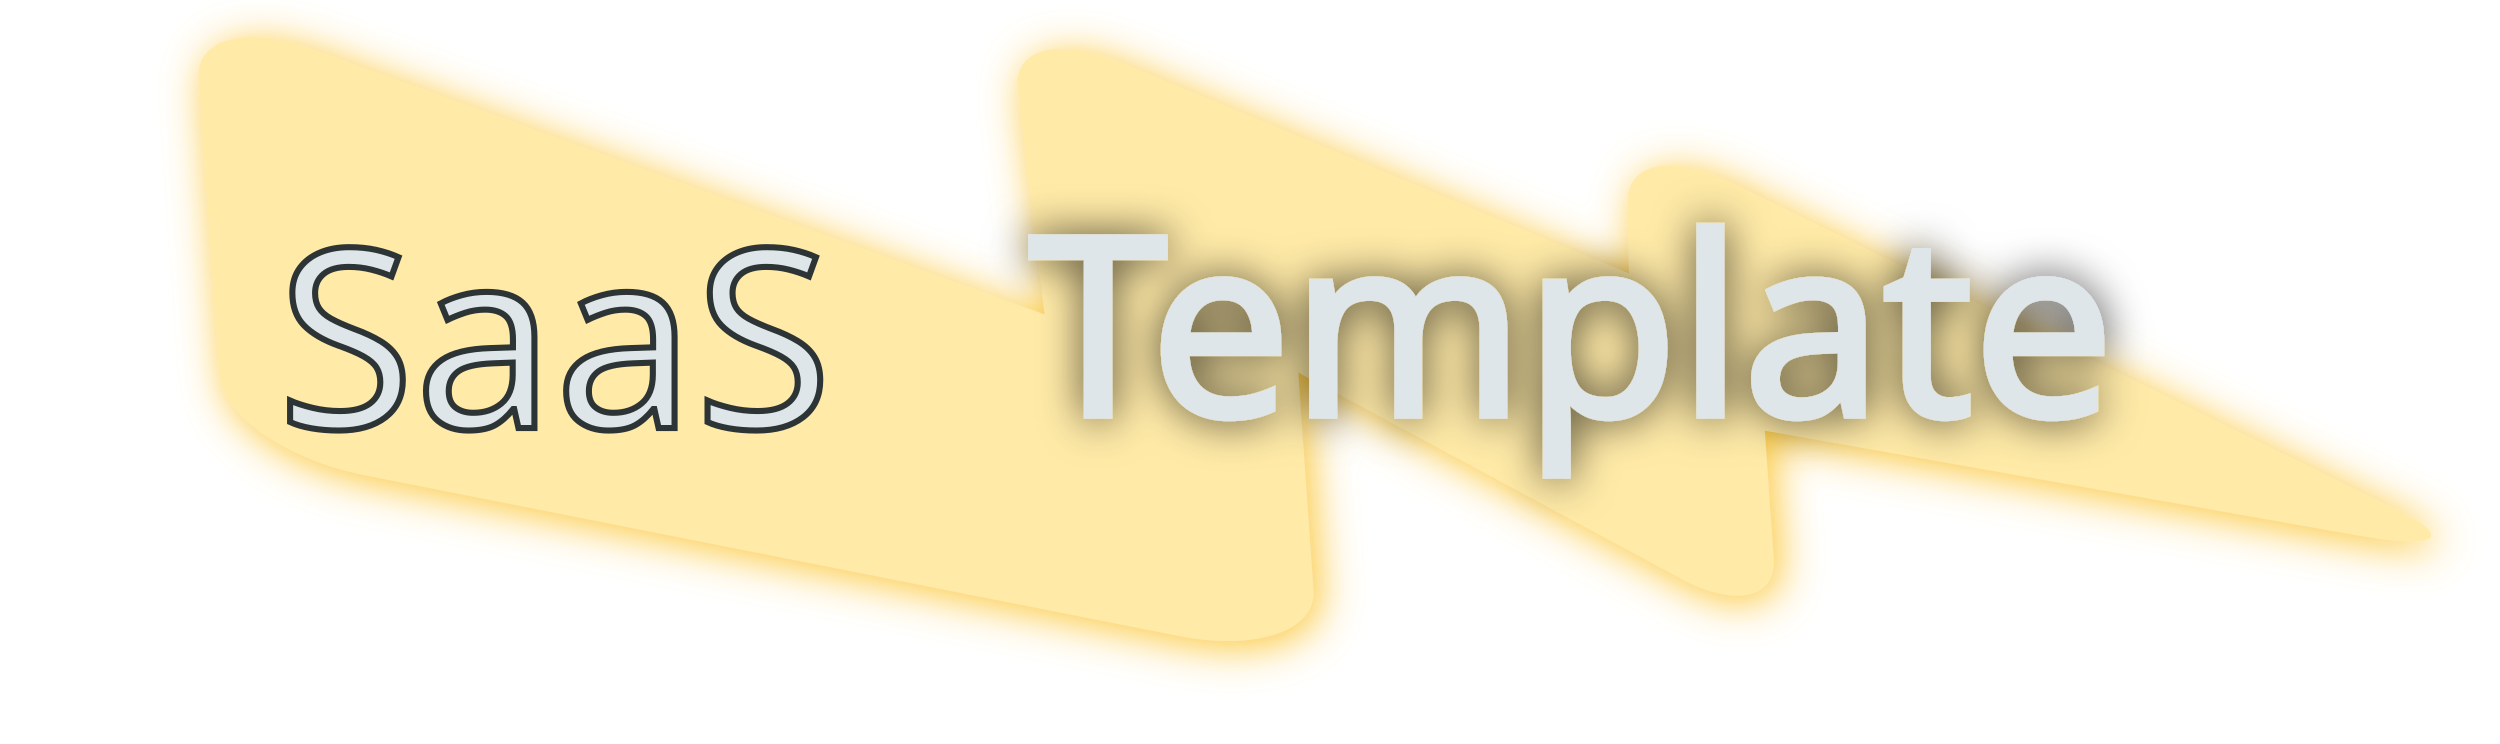
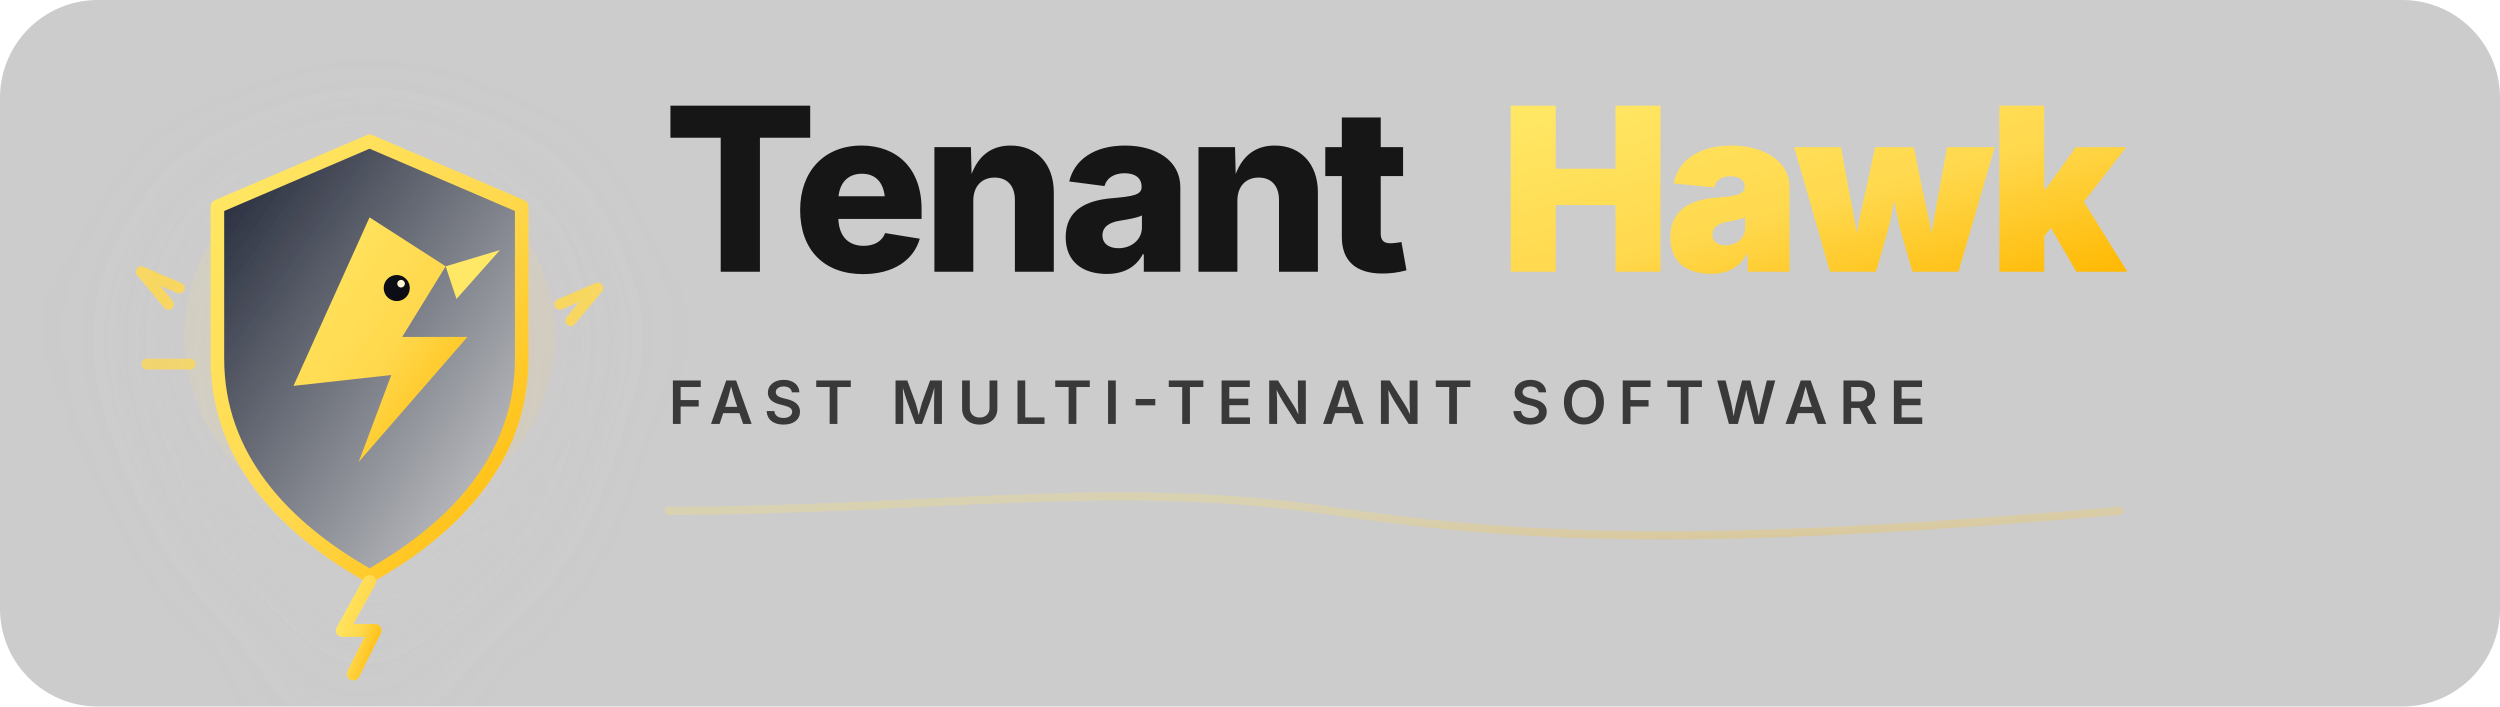
- <svg xmlns="http://www.w3.org/2000/svg" width="4103" height="1220" viewBox="0 0 4103 1220">
+ <svg xmlns="http://www.w3.org/2000/svg" viewBox="0 0 460 130" fill="none" role="img" aria-labelledby="title desc">
  <defs>
-     <filter id="Tracciato_169" x="226.377" y="-279.535" width="3881.269" height="1560.449" filterUnits="userSpaceOnUse">
-       <feOffset dx="10" dy="10" input="SourceAlpha" />
-       <feGaussianBlur stdDeviation="35" result="blur" />
-       <feFlood flood-color="#fbc531" />
-       <feComposite operator="in" in2="blur" />
-       <feComposite in="SourceGraphic" />
+     <linearGradient id="th-yellow" x1="0" y1="0" x2="1" y2="1">
+       <stop offset="0%" stop-color="#FFE866" />
+       <stop offset="55%" stop-color="#FFD84D" />
+       <stop offset="100%" stop-color="#FFB800" />
+     </linearGradient>
+     <linearGradient id="th-dark" x1="0" y1="0" x2="1" y2="1">
+       <stop offset="0%" stop-color="#1C2233" />
+       <stop offset="100%" stop-color="#d4d5d6" />
+     </linearGradient>
+     <filter id="th-soft-glow" x="-50%" y="-50%" width="200%" height="200%">
+       <feGaussianBlur stdDeviation="6" result="blur" />
+       <feColorMatrix in="blur" type="matrix" values="1 0 0 0 0                 0 0.85 0 0 0                 0 0.2 0 0 0                 0 0 0 0.22 0" result="glow" />
+       <feMerge>
+         <feMergeNode in="glow" />
+         <feMergeNode in="SourceGraphic" />
+       </feMerge>
    </filter>
-     <filter id="Template" x="1527.776" y="185.25" width="2333" height="716" filterUnits="userSpaceOnUse">
-       <feOffset dx="1" dy="1" input="SourceAlpha" />
-       <feGaussianBlur stdDeviation="35" result="blur-2" />
-       <feFlood flood-opacity="0.737" />
-       <feComposite operator="in" in2="blur-2" />
-       <feComposite in="SourceGraphic" />
+     <filter id="th-shadow" x="-30%" y="-30%" width="160%" height="160%">
+       <feDropShadow dx="0" dy="6" stdDeviation="10" flood-color="#cbcbcb" flood-opacity="0.28" />
    </filter>
-     <clipPath id="clip-logo-light">
-       <rect width="4103" height="1220" />
-     </clipPath>
  </defs>
-   <g id="logo-light" clip-path="url(#clip-logo-light)">
-     <g transform="matrix(1, 0, 0, 1, 0, 0)" filter="url(#Tracciato_169)">
-       <path id="Tracciato_169-2" data-name="Tracciato 169" d="M1095.219,0H608.736c-66.31,0-147.45,101-181.223,225.585L70.877,1541.266c-33.768,124.581-7.386,225.585,58.924,225.585H488.667L106.993,2370.284c-53.734,84.866-43.5,153.733,22.808,153.733H340.016L100.27,3483.84c-31.761,127.044-15.246,157.506,36.863,67.908l615.089-1058c52.06-89.6,41.949-164.883-22.691-168.08-64.582-3.2-116.978-5.894-116.978-5.894l404.2-808.339c48.9-97.806,34.793-174.476-31.517-171.246l-372.688,18.078L1131.749,188.3C1177.887,84.291,1161.528,0,1095.219,0Z" transform="translate(402.15 1221.95) rotate(-94)" fill="#ffeaa7" />
-     </g>
-     <g transform="matrix(1, 0, 0, 1, 0, 0)" filter="url(#Template)">
-       <text id="Template-2" data-name="Template" transform="translate(2694.78 682.25)" fill="#dfe6e9" stroke="#dfe6e9" stroke-width="10" font-size="410" font-family="RubikGlitch-Regular, Rubik Glitch">
-         <tspan x="-1006.55" y="0">Template</tspan>
-       </text>
-     </g>
-     <text id="SaaS" transform="translate(996 702.5)" fill="#dfe6e9" stroke="#2d3436" stroke-width="10" font-size="410" font-family="RubikGlitch-Regular, Rubik Glitch">
-       <tspan x="-540.79" y="0">SaaS</tspan>
+   <rect width="460" height="130" rx="18" fill="#cccccd" />
+   <g transform="translate(26 20)" filter="url(#th-shadow)">
+     <circle cx="42" cy="42" r="34" fill="url(#th-yellow)" opacity="0.12" filter="url(#th-soft-glow)" />
+     <path d="M42 6          L70 18          L70 46          C70 64 58 77 42 86          C26 77 14 64 14 46          L14 18          Z" fill="url(#th-dark)" stroke="url(#th-yellow)" stroke-width="2.5" stroke-linejoin="round" />
+     <path d="M28 51          L42 20          L56 29          L48 42          L60 42          L40 65          L46 49          Z" fill="url(#th-yellow)" />
+     <path d="M56 29          L66 26          L58 35          Z" fill="#FFE866" />
+     <circle cx="47" cy="33" r="2.4" fill="#0A0D14" />
+     <circle cx="47.8" cy="32.2" r="0.7" fill="#FFF8D6" />
+     <path d="M7 33 L0 30 L5 36" stroke="#FFD84D" stroke-width="2" stroke-linecap="round" stroke-linejoin="round" opacity="0.85" />
+     <path d="M9 47 L1 47" stroke="#FFD84D" stroke-width="2" stroke-linecap="round" opacity="0.75" />
+     <path d="M77 36 L84 33 L79 39" stroke="#FFD84D" stroke-width="2" stroke-linecap="round" stroke-linejoin="round" opacity="0.85" />
+     <path d="M42 87          L37 96          L43 96          L39 104" stroke="url(#th-yellow)" stroke-width="2.4" stroke-linecap="round" stroke-linejoin="round" />
+   </g>
+   <g transform="translate(122 50)">
+     <text x="0" y="0" font-family="Inter, Segoe UI, Arial, sans-serif" font-size="42" font-weight="800" letter-spacing="-1.4" fill="#161616">
+       Tenant
+     </text>
+     <text x="154" y="0" font-family="Inter, Segoe UI, Arial, sans-serif" font-size="42" font-weight="900" letter-spacing="-1.2" fill="url(#th-yellow)">
+       Hawk
+     </text>
+     <text x="1" y="28" font-family="Inter, Segoe UI, Arial, sans-serif" font-size="11" font-weight="600" letter-spacing="2.1" fill="#292929" opacity="0.9">
+       FAST MULTI-TENANT SOFTWARE
    </text>
  </g>
+   <path d="M123 94 C170 94, 205 88, 245 94 S320 100, 390 94" stroke="url(#th-yellow)" stroke-width="1.5" opacity="0.25" fill="none" stroke-linecap="round" />
</svg>
